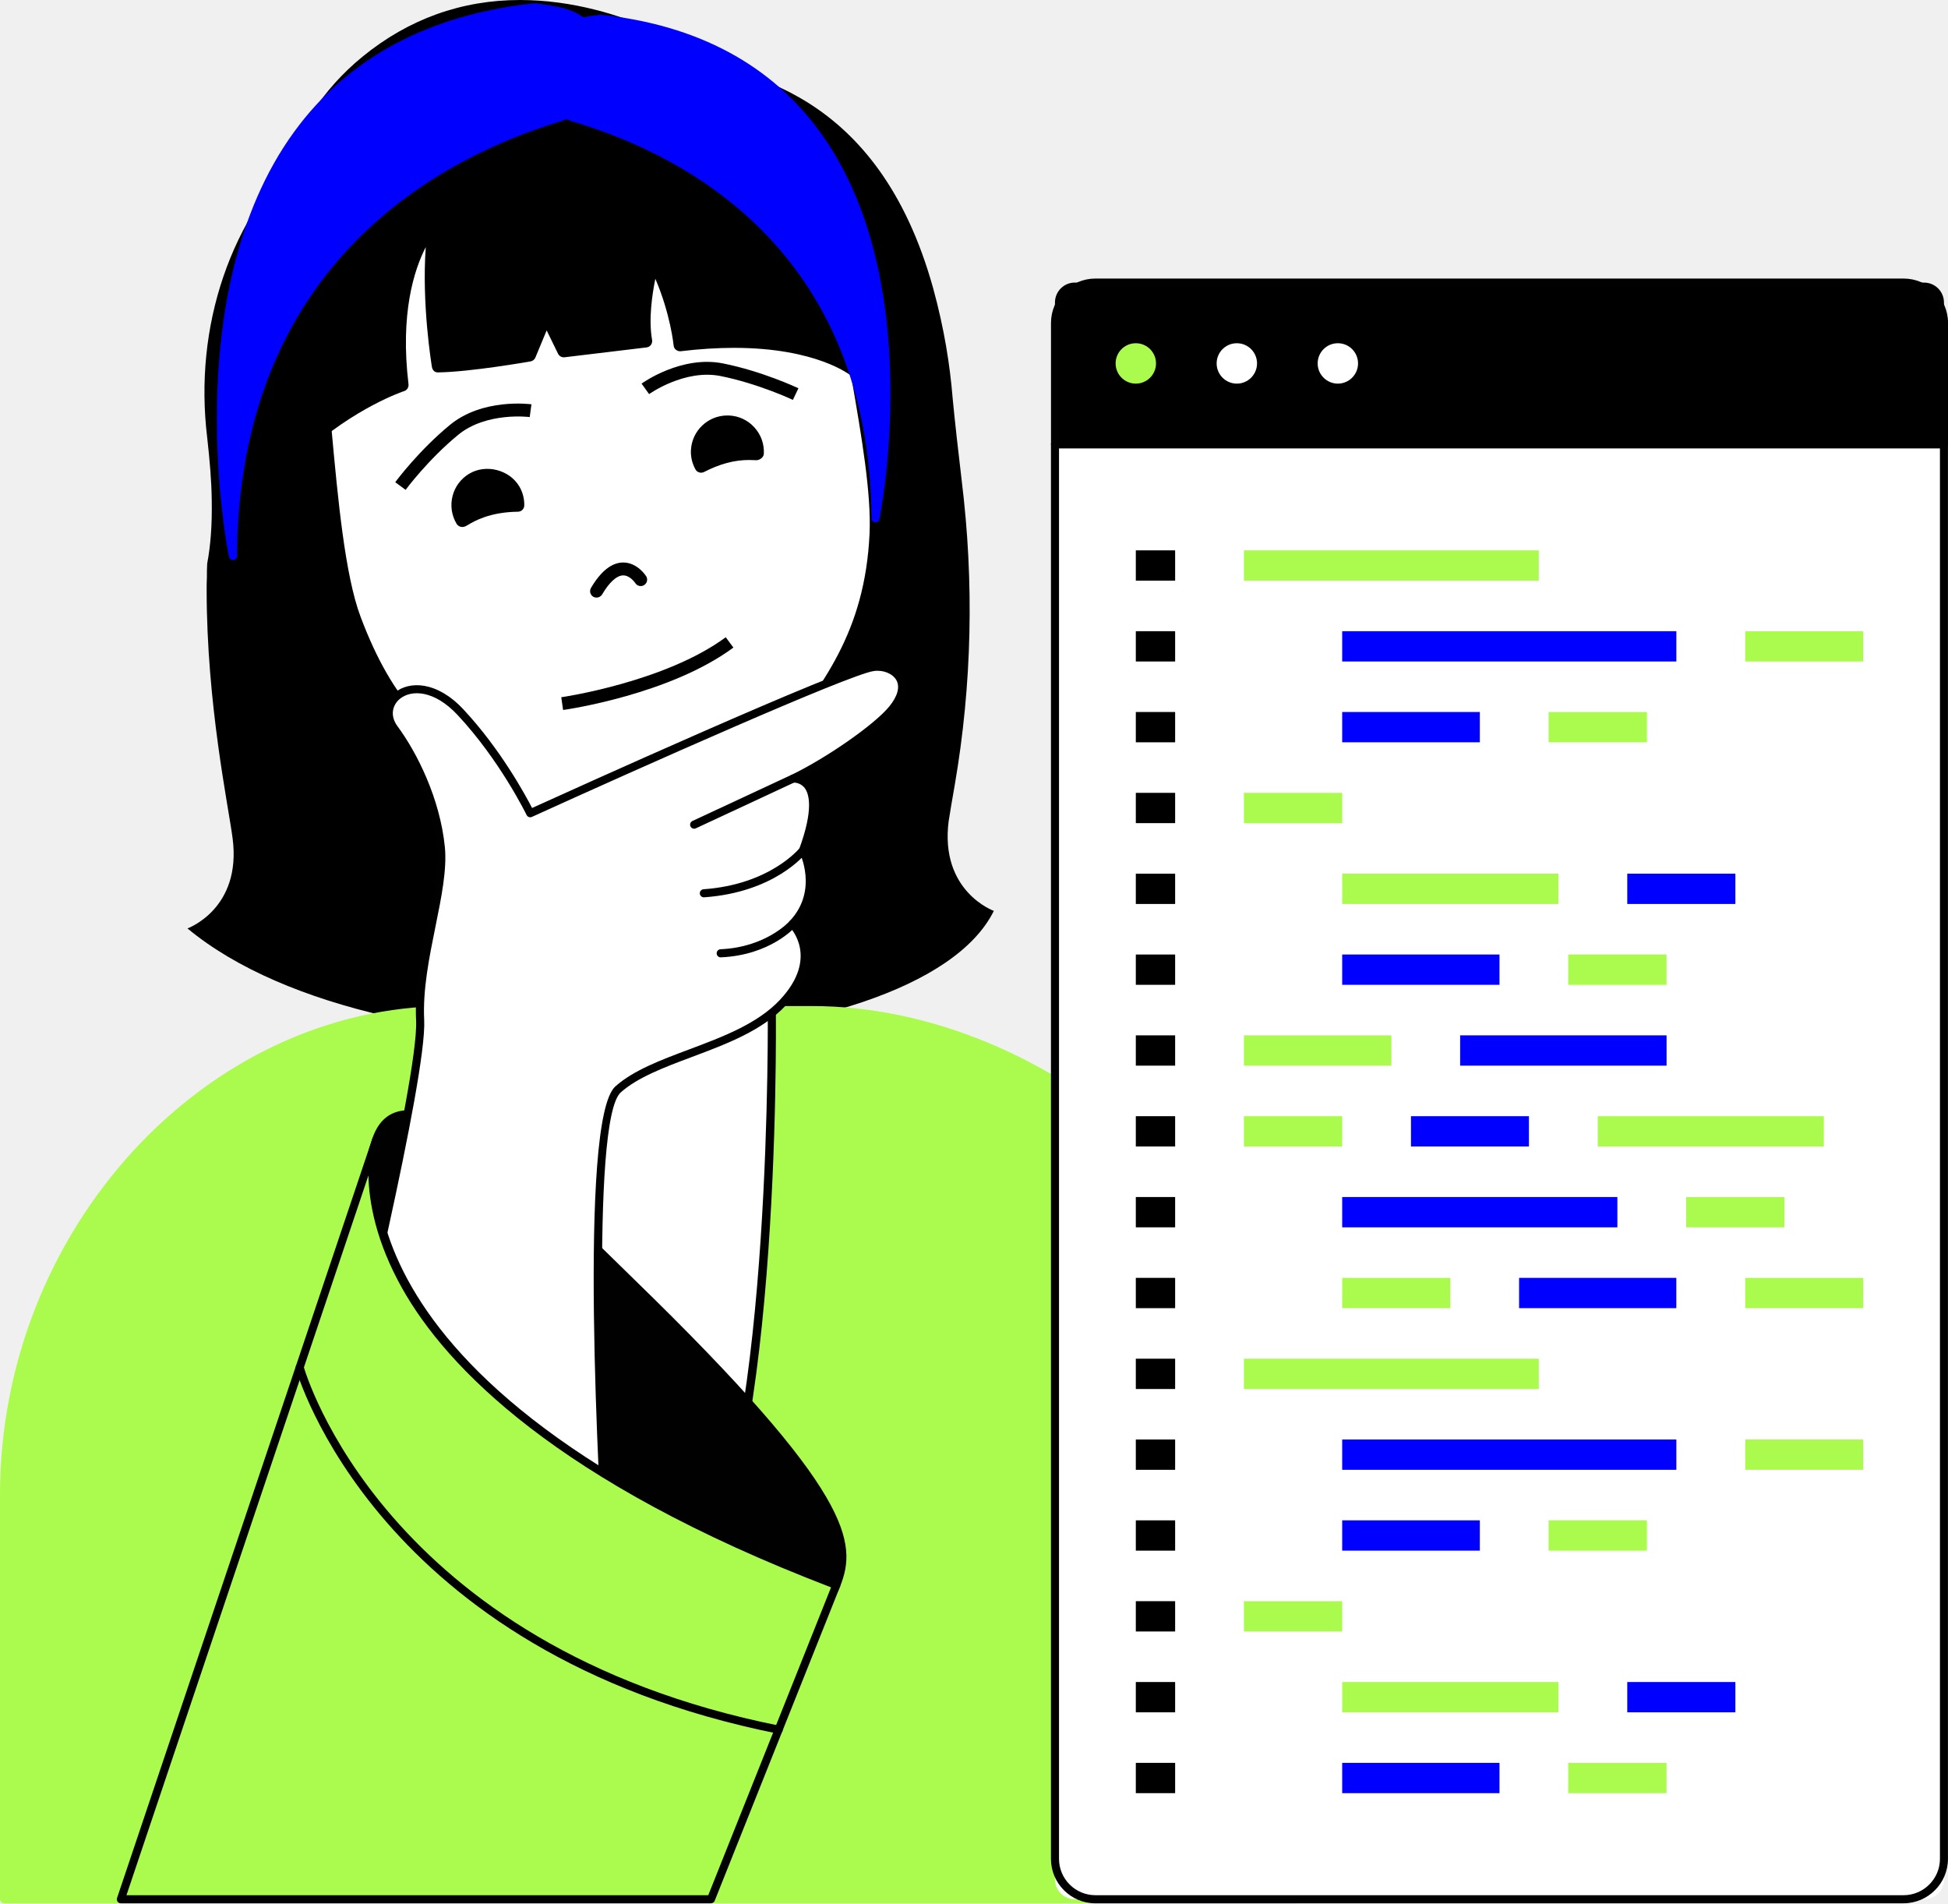
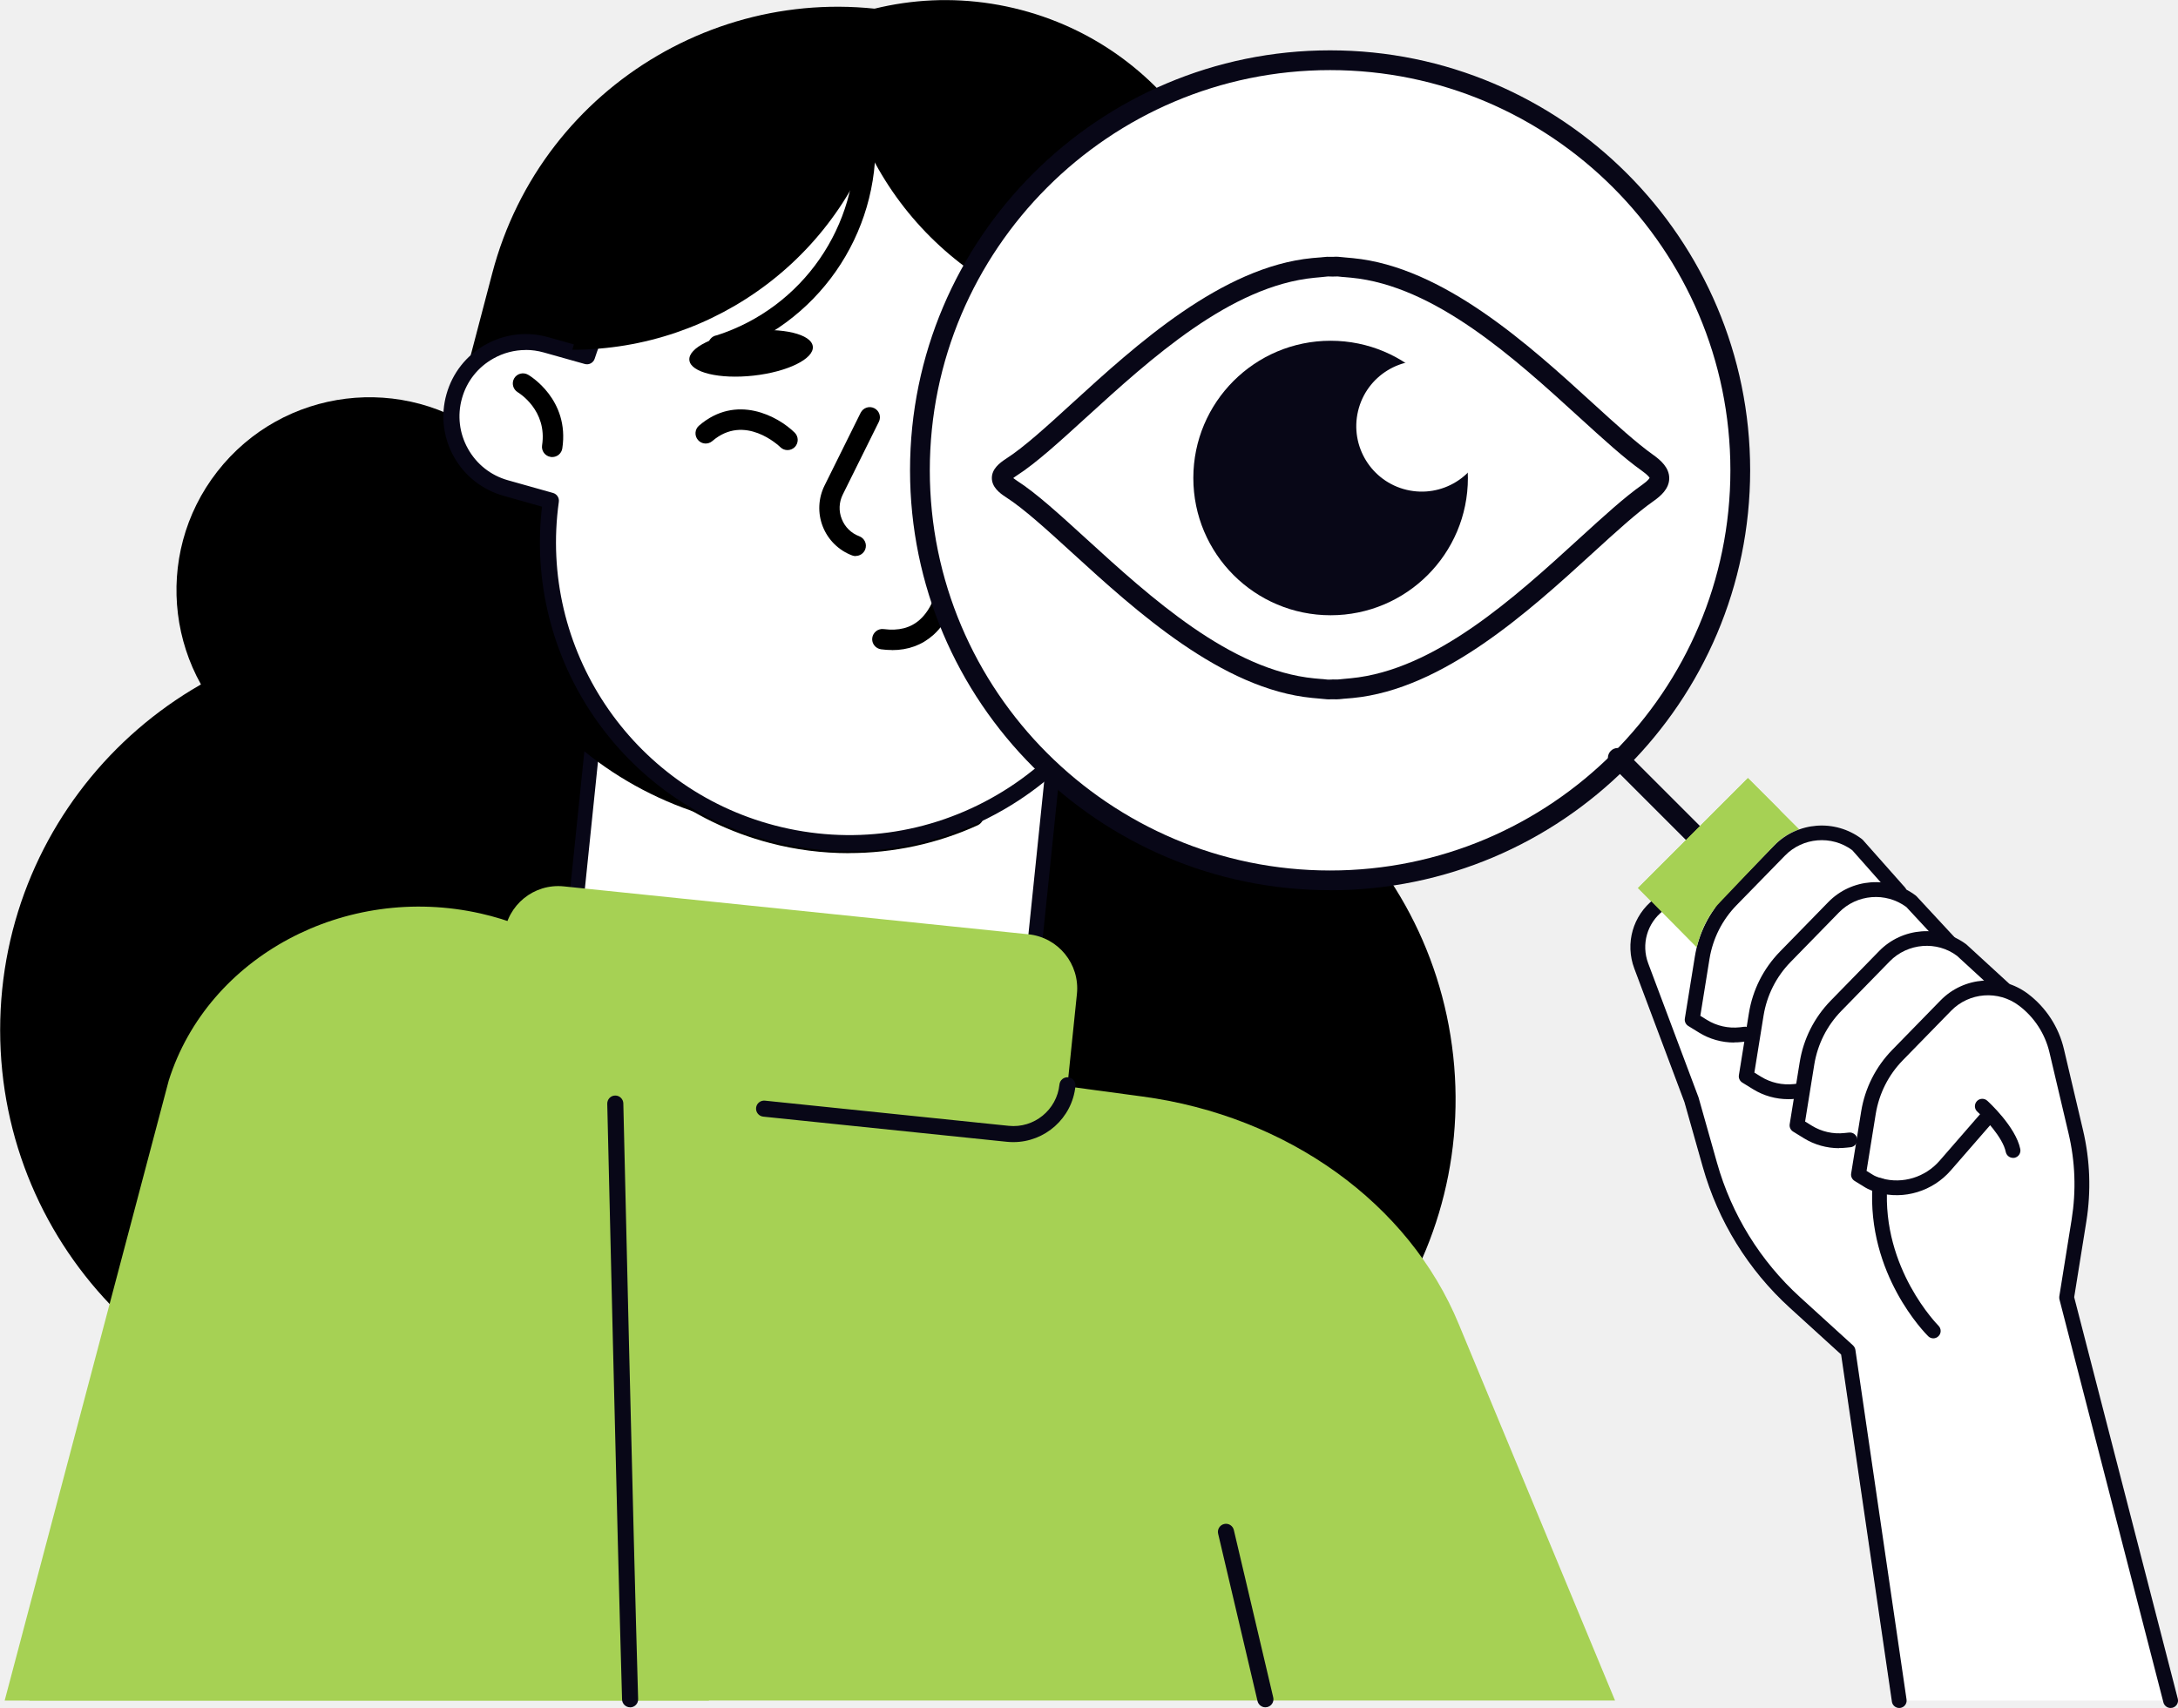
- <svg xmlns="http://www.w3.org/2000/svg" id="Capa_2" data-name="Capa 2" viewBox="0 0 544 531.41">
+ <svg xmlns="http://www.w3.org/2000/svg" id="Capa_2" data-name="Capa 2" viewBox="0 0 294.14 230.72">
  <defs>
    <style>
      .cls-1 {
        fill: #fff;
      }

      .cls-2 {
-         fill: #abfb4f;
+         fill: #a6d154;
      }

      .cls-3 {
-         fill: blue;
-       }
- 
-       .cls-4 {
-         fill: #010101;
+         fill: #080717;
      }
    </style>
  </defs>
-   <g id="Capa_1-2" data-name="Capa 1">
+   <g id="_Layer_" data-name="&amp;lt;Layer&amp;gt;">
    <g>
+       <circle cx="53.74" cy="139.14" r="53.72" />
+       <circle cx="142.86" cy="148.46" r="53.72" transform="translate(-15.25 16.35) rotate(-6.22)" />
+       <path class="cls-2" d="M3.96,229.72l16.16-66.34c4.6-18.13,24.51-30.02,45.51-27.2l88.65,11.94c19.63,2.64,36.03,14.45,42.74,30.78l21.09,50.81H3.96Z" />
      <g>
-         <path d="M264.95,229.12c.33-2.27.94-5.69,1.68-9.98,4.83-28.09,5.42-56.64,1.94-84.93-.94-7.84-1.87-16.15-2.55-23.19v-.06c-.74-8.92-2.28-19.04-5.43-30.5-15.4-55.36-52.87-60.8-72.31-64.28C97.86-.09,50.4,60.36,57.86,122.16c.74,6.56,1.2,12.27,1.27,17.36.13,7.1-.33,12.87-1.27,17.82-.08,1.27-.08,2.62-.08,3.82-.07,1.2-.07,2.35-.07,3.48v.06c0,31.77,6.04,60.12,7.24,69.3,2.62,19.79-12.6,25.21-12.6,25.21,54.61,45.37,203.74,38.43,225.19-4.89,0,0-15.21-5.44-12.6-25.21Z" />
+         <circle cx="49.9" cy="79.73" r="26.07" transform="translate(-43.65 70) rotate(-52.02)" />
+         <circle cx="69.31" cy="96.19" r="26.07" transform="translate(-39.07 48.12) rotate(-30.3)" />
        <g>
-           <path class="cls-1" d="M154.92,29.53c-66.91,8.04-70.47,42.2-67.11,63.47,3.44,21.65,4.36,61.73,11.17,79.84,13.21,35.14,29.92,37.75,51.55,57.74,5.39,4.98,19.81,8.14,30.03,7.26,13.84-1.19,21.82-7.76,26.27-14.03,17.09-24,36.12-39.48,37.79-74.66.9-19.34-7.66-52.04-9.47-73.88-1.76-21.46-13.32-53.81-80.24-45.76Z" />
-           <path d="M236.95,75.14c-3.04-36.96-31.53-53.5-82.25-47.4-29.46,3.54-49.85,12.56-60.61,26.8-7.78,10.3-10.49,23.33-8.06,38.75,1.18,7.43,2.06,17.09,3,27.31,1.75,19.14,3.75,40.81,8.29,52.88,9.68,25.79,21.46,34.58,35.08,44.74,5.38,4.01,10.92,8.17,16.93,13.7,5.55,5.12,18.39,7.9,27.66,7.9,1.29,0,2.55-.07,3.74-.16,15.04-1.29,23.31-8.74,27.58-14.77,3.54-4.98,7.18-9.6,10.71-14.09,13.4-17.03,26.06-33.12,27.41-61.53.55-11.7-2.29-28.11-5.04-43.98-1.91-10.99-3.7-21.37-4.43-30.13ZM242.83,149.08c-1.29,27.27-13.04,42.19-26.64,59.47-3.55,4.51-7.23,9.18-10.81,14.22-3.86,5.41-11.31,12.1-24.97,13.28-1.09.1-2.24.13-3.43.13-9.94,0-21.01-3.04-25.21-6.93-6.15-5.67-11.77-9.87-17.22-13.94-13.72-10.24-24.55-18.33-33.86-43.12-4.36-11.62-6.34-33.05-8.07-51.94-.94-10.29-1.83-20-3.03-27.55-2.27-14.42.21-26.54,7.38-36.03,10.14-13.42,29.71-21.95,58.17-25.38,6.88-.83,13.39-1.25,19.4-1.25,36.55,0,56.35,15.26,58.84,45.36.74,8.93,2.54,19.38,4.46,30.45,2.71,15.69,5.52,31.9,4.99,43.2Z" />
+           <rect class="cls-1" x="78.91" y="79.2" width="62.19" height="67.28" transform="translate(12.16 -10.69) rotate(5.89)" />
+           <path class="cls-3" d="M137.48,150.47s-.07,0-.1,0l-61.86-6.38c-.54-.06-.93-.54-.88-1.08l6.9-66.92c.03-.26.16-.5.36-.66.2-.16.46-.24.72-.22l61.86,6.38c.26.03.5.16.66.36.16.2.24.46.22.72l-6.9,66.92c-.05.51-.48.88-.98.88ZM76.7,142.23l59.9,6.18,6.7-64.97-59.9-6.18-6.7,64.97Z" />
        </g>
+         <rect class="cls-2" x="67.25" y="122.9" width="77.76" height="27.1" rx="7.34" ry="7.34" transform="translate(14.56 -10.17) rotate(5.89)" />
+         <path d="M97.01,110.63h0c-25.77-6.76-41.18-33.13-34.42-58.9l3.89-14.82C73.24,11.15,99.61-4.26,125.38,2.5h0c25.77,6.76,41.18,33.13,34.42,58.9l-3.89,14.82c-6.76,25.77-33.13,41.18-58.9,34.42Z" />
+         <path d="M115.38,87.17h0c-21.5-5.64-34.36-27.65-28.72-49.15l2.09-7.96c5.64-21.5,27.65-34.36,49.15-28.72h0c21.5,5.64,34.36,27.65,28.72,49.15l-2.09,7.96c-5.64,21.5-27.65,34.36-49.15,28.72Z" />
+         <path d="M114.65,115.25c-3.58,0-7.16-.45-10.66-1.37-10.86-2.85-19.96-9.76-25.63-19.45-5.67-9.7-7.22-21.02-4.37-31.88.19-.73.95-1.18,1.68-.98.74.19,1.18.95.98,1.68-2.66,10.15-1.21,20.73,4.08,29.79,5.29,9.06,13.8,15.52,23.95,18.18,8.72,2.29,18.04,1.49,26.22-2.24.69-.31,1.51,0,1.82.68.31.69,0,1.51-.68,1.82-5.48,2.5-11.43,3.76-17.41,3.76Z" />
        <g>
-           <path d="M201.68,21.07s-54.27-40.65-99.29-3.86c-45.02,36.8-18.73,108.2-18.73,108.2,14.72-13.44,28.65-17.91,28.65-17.91-3.98-33.09,9.23-45.59,9.23-45.59-2.93,17.57.86,40.28.86,40.28,8.86-.13,25.47-3.05,25.47-3.05l4.66-11.25,4.93,10.09,22.88-2.74c-1.74-9.81,2.15-22.69,2.15-22.69,6.3,11.85,7.44,23.74,7.44,23.74,35.45-4.25,48.86,7.22,48.86,7.22,10.64-78.98-37.11-82.42-37.11-82.42Z" />
-           <path d="M202.34,19.33c-3.55-2.57-27.88-19.33-57.11-19.33-16.33,0-31.14,5.32-43.98,15.81-45.49,37.18-19.55,109.49-19.29,110.22.21.57.68.99,1.27,1.12.13.03.29.05.42.05.45,0,.88-.16,1.21-.47,14.23-12.99,27.86-17.49,27.99-17.53.82-.25,1.33-1.07,1.23-1.93-2.36-19.64,1.51-31.83,4.82-38.28-1.16,15.92,1.59,32.67,1.72,33.48.15.88.81,1.6,1.81,1.5,8.89-.12,25.07-2.95,25.74-3.07.62-.11,1.11-.52,1.35-1.09l3.14-7.56,3.18,6.51c.33.68,1.05,1.08,1.83.99l22.88-2.75c.5-.06.94-.31,1.23-.71.3-.41.41-.9.32-1.39-1.01-5.67,0-12.56.91-17.06,4.21,9.75,5.1,18.51,5.11,18.61.03.47.28.93.66,1.22.39.31.87.44,1.34.39,5.17-.62,10.15-.94,14.85-.94,23.14,0,32.53,7.66,32.63,7.74.5.41,1.19.54,1.82.31.6-.25,1.04-.79,1.13-1.44,4.14-30.81.08-54.03-12.09-68.99-10.46-12.87-23.34-15.08-26.15-15.41ZM237.37,100.4c-4.36-2.53-14.49-6.87-32.38-6.87-4.3,0-8.83.25-13.51.75-.58-3.85-2.4-13.18-7.4-22.61-.33-.64-1.05-1.02-1.76-.94-.73.06-1.33.56-1.55,1.26-.14.52-3.54,11.88-2.45,21.65l-19.78,2.38-4.39-8.95c-.32-.64-1.04-1.09-1.67-1-.71.02-1.33.45-1.6,1.11l-4.29,10.33c-3.42.58-15.09,2.47-22.63,2.81-.78-5.37-3.05-23.68-.64-38.14.12-.76-.25-1.52-.94-1.88-.66-.36-1.51-.26-2.07.28-.56.52-13.44,13.15-9.95,45.69-3.72,1.42-14.33,6.01-25.85,15.97-4.05-12.93-19.78-71.94,19.02-103.66,12.18-9.96,26.22-15,41.71-15,29.73,0,55.11,18.72,55.35,18.92.29.19.62.33.95.35.14.01,13.58,1.12,24.16,14.14,11.15,13.72,15.08,35.03,11.68,63.4Z" />
+           <path class="cls-1" d="M173.26,58.08h0c-.18-5.55-4.82-9.89-10.37-9.71l-6.16.2c-4.06-12.89-14.44-23.49-28.48-27.17h0c-20.95-5.5-42.37,6.4-48.98,26.74l-5.55-1.56c-5.34-1.51-10.89,1.6-12.4,6.94-1.51,5.34,1.6,10.89,6.94,12.4l6.11,1.72c-2.82,20.13,9.81,39.63,29.95,44.92h0c21.72,5.7,43.95-7.29,49.65-29.01l3.28-12.49c.21-.8.39-1.61.55-2.41l5.73-.19c5.55-.18,9.89-4.82,9.71-10.37Z" />
+           <path class="cls-3" d="M114.73,114.99c-3.56,0-7.13-.46-10.66-1.38-20.15-5.29-33.28-24.6-30.87-45.17l-5.21-1.47c-2.86-.81-5.24-2.68-6.69-5.27-1.45-2.59-1.81-5.6-1-8.46s2.68-5.24,5.28-6.69c2.59-1.45,5.6-1.81,8.46-1l4.55,1.28c7.18-20.39,28.91-31.98,49.95-26.47,13.7,3.59,24.48,13.7,28.98,27.11l5.34-.17c2.98-.09,5.8.97,7.97,3,2.17,2.03,3.42,4.79,3.51,7.76h0c.1,2.97-.97,5.8-3,7.97-2.03,2.17-4.79,3.42-7.76,3.51l-4.87.16c-.13.58-.25,1.12-.39,1.63l-3.28,12.49c-2.83,10.79-9.69,19.83-19.32,25.45-6.48,3.79-13.69,5.72-20.99,5.72ZM70.99,47.28c-1.51,0-3.01.39-4.36,1.15-2.09,1.17-3.6,3.08-4.24,5.38-.65,2.3-.36,4.72.81,6.81,1.17,2.09,3.08,3.6,5.38,4.25l6.11,1.72c.52.15.86.66.78,1.2-2.77,19.83,9.76,38.63,29.15,43.71,10.23,2.68,20.88,1.22,30.01-4.11,9.13-5.33,15.63-13.9,18.31-24.13l3.28-12.49c.19-.7.36-1.47.53-2.35.1-.5.53-.86,1.03-.88l5.73-.19c2.39-.08,4.61-1.08,6.25-2.83,1.64-1.75,2.49-4.02,2.42-6.42h0c-.08-2.39-1.08-4.61-2.83-6.25-1.75-1.64-4.02-2.5-6.42-2.42l-6.16.2c-.47.01-.93-.29-1.07-.76-4.12-13.09-14.48-22.97-27.72-26.44-20.26-5.32-41.2,6.12-47.67,26.03-.18.55-.77.87-1.33.71l-5.55-1.56c-.81-.23-1.63-.34-2.45-.34Z" />
        </g>
-         <path d="M156.74,194.67l.51,3.56c1.22-.17,29.89-4.36,47.56-17.43l-2.14-2.88c-16.94,12.51-45.64,16.72-45.93,16.75Z" />
-         <g>
-           <path d="M203.55,117.82c-4.63-.23-8.56,3.33-8.81,7.96-.08,1.6.32,3.11,1.04,4.41,9.6-4.99,15.73-3.13,15.74-3.57.23-4.63-3.34-8.57-7.97-8.81Z" />
-           <path d="M203.65,116.02l-.53-.02c-5.42,0-9.9,4.25-10.17,9.69-.09,1.85.34,3.69,1.26,5.35.32.6.94.94,1.57.94.28,0,.56-.06.82-.19,4.3-2.24,8.5-3.36,12.49-3.36.6,0,1.09.02,1.48.04l.65.02c.96,0,2.05-.82,2.09-1.79.14-2.71-.78-5.33-2.62-7.35-1.81-2.01-4.32-3.21-7.03-3.34ZM209.08,124.83c-4.01,0-8.15.98-12.35,2.9-.15-.61-.21-1.22-.18-1.85.16-3.52,3.04-6.25,6.9-6.25h0c1.76.07,3.37.84,4.56,2.15.79.88,1.32,1.93,1.57,3.07-.16,0-.33-.02-.51-.02Z" />
-         </g>
-         <path d="M174.04,157.05h-.1c-3.16.06-6.15,2.44-8.9,7.09-.5.85-.22,1.97.64,2.47.29.17.6.24.91.24.61,0,1.21-.31,1.56-.88,1.98-3.38,4.07-5.28,5.84-5.32h.06c1.92,0,3.33,2.09,3.36,2.15.54.84,1.65,1.08,2.48.55.84-.54,1.08-1.65.55-2.49-.1-.15-2.47-3.81-6.39-3.81Z" />
-         <path d="M179.17,107.11l2.1,2.92c.1-.07,9.92-7.04,19.95-5.04,10.56,2.12,20.11,6.61,20.2,6.66l1.55-3.25c-.41-.18-10.03-4.72-21.05-6.93-11.53-2.31-22.32,5.31-22.76,5.64Z" />
-         <g>
-           <path d="M131.94,133.8c-3.99,2.39-5.28,7.54-2.89,11.52.22.38,4.75-4.13,15.57-4.25.01-1.49-.34-3-1.17-4.39-2.38-3.97-7.55-5.26-11.51-2.88Z" />
-           <path d="M131.03,132.26c-2.35,1.41-4,3.63-4.66,6.27-.66,2.64-.25,5.39,1.14,7.72.32.54.95.89,1.59.89.6,0,1-.24,1.68-.64,1.62-.96,5.92-3.53,13.87-3.63.97-.01,1.76-.8,1.76-1.78.03-1.9-.46-3.74-1.41-5.32-2.78-4.64-9.33-6.29-13.97-3.5ZM129.92,142.84c-.32-1.11-.35-2.29-.07-3.43.44-1.72,1.5-3.15,3.01-4.07,1.03-.61,2.19-.93,3.38-.93,2.35,0,4.48,1.2,5.68,3.2.32.53.56,1.12.72,1.72-6.48.4-10.57,2.31-12.72,3.5Z" />
-         </g>
-         <path d="M125.68,118.61c-8.68,7.12-15.04,15.66-15.31,16.02l2.9,2.14c.05-.09,6.36-8.55,14.69-15.37,7.87-6.47,19.85-4.98,19.97-4.95l.48-3.57c-.56-.06-13.62-1.74-22.73,5.73Z" />
-         <g>
-           <path class="cls-3" d="M167.83,5.24s-2.74.23-6.7,1.1c-13.82,3.09-14.18,22.54-.62,26.58,32.82,9.76,83.43,36.94,83.97,111.79,0,0,26.86-128.28-76.66-139.48Z" />
-           <path class="cls-3" d="M244.49,145.85s-.08,0-.11,0c-.57-.06-1.01-.54-1.01-1.12-.54-74.96-52.34-101.54-83.17-110.72-7.71-2.3-10.97-9.17-10.77-14.97.24-6.88,4.74-12.3,11.46-13.8,3.99-.88,6.73-1.11,6.86-1.12.07-.02.12,0,.21,0,26.85,2.9,47.39,13.92,61.07,32.76,30.07,41.39,16.71,107.41,16.56,108.07-.11.53-.57.9-1.1.9ZM167.82,6.38c-.53.05-3.04.31-6.45,1.06-6.9,1.54-9.53,7.26-9.69,11.68-.15,4.57,2.14,10.64,9.15,12.73,29.77,8.85,78.7,33.62,84.26,101.12,2.36-20.63,4.1-64.51-17.9-94.77-13.28-18.27-33.25-28.97-59.37-31.81Z" />
-         </g>
-         <g>
-           <path class="cls-3" d="M149.24,2.04s3.01.25,7.36,1.21c15.16,3.39,15.58,24.77.67,29.2-36.05,10.72-91.65,40.58-92.24,122.8,0,0-29.5-140.91,84.2-153.2Z" />
-           <path class="cls-3" d="M65.04,156.37c-.53,0-.99-.37-1.1-.9-.15-.73-14.83-73.2,18.17-118.62C97.12,16.19,119.67,4.1,149.12.92c.08,0,.16,0,.21,0,.13.01,3.14.26,7.52,1.23,7.34,1.64,12.23,7.56,12.5,15.08.27,7.71-4.35,14.11-11.75,16.3-33.9,10.08-90.84,39.29-91.43,121.72,0,.58-.44,1.06-1.01,1.12-.03,0-.08,0-.11,0ZM149.26,3.17c-28.74,3.13-50.71,14.9-65.32,35.01-24.6,33.84-22.21,83.13-19.55,105.3,5.65-74.95,59.74-102.35,92.57-112.11,7.75-2.3,10.3-9.02,10.13-14.07-.16-4.9-3.07-11.24-10.72-12.95-3.78-.84-6.55-1.13-7.11-1.18Z" />
-         </g>
-         <g>
-           <path class="cls-2" d="M226.81,282.02h-101.56c-63.65,0-124.13,58.83-124.13,135.26v113h361.1v-113c0-76.43-68.55-135.26-135.41-135.26Z" />
-           <path class="cls-2" d="M362.23,531.41H1.12c-.63,0-1.12-.51-1.12-1.13v-113c0-73.93,57.36-136.39,125.25-136.39h101.56c64.58,0,136.54,56.01,136.54,136.39v113c0,.62-.5,1.13-1.12,1.13ZM2.25,529.15h358.86v-111.87c0-79.05-70.77-134.13-134.29-134.13h-101.56c-66.67,0-123.01,61.43-123.01,134.13v111.87Z" />
-         </g>
-         <g>
-           <path class="cls-1" d="M136.54,282.02s9.37,166.95,45.14,166.95,33.85-166.95,33.85-166.95h-78.99Z" />
-           <path class="cls-4" d="M181.68,450.1c-36.42,0-45.88-161.16-46.26-168.02-.02-.31.09-.61.31-.84.21-.23.51-.35.82-.35h78.99c.62,0,1.12.5,1.12,1.12.07,5.58,1.28,136.98-24.82,163.37-3.1,3.13-6.51,4.72-10.16,4.72ZM137.74,283.15c.94,14.99,11.19,164.69,43.94,164.69,3.02,0,5.9-1.36,8.56-4.05,24.19-24.47,24.23-147.56,24.17-160.64h-76.67Z" />
-         </g>
+         <path d="M74.57,61.74c-.07,0-.14,0-.21-.02-.75-.11-1.27-.82-1.15-1.57.72-4.72-3.12-7.06-3.28-7.16-.65-.39-.87-1.23-.49-1.88.38-.65,1.22-.87,1.88-.49.23.13,5.62,3.35,4.62,9.95-.1.68-.69,1.17-1.36,1.17Z" />
+         <path d="M109.77,46.8c.19,1.66-3.4,3.43-8,3.94-4.6.51-8.49-.42-8.67-2.08-.19-1.66,3.4-3.43,8-3.94,4.6-.51,8.49.42,8.67,2.08Z" />
+         <path d="M145.1,53.34c-.53,1.59-4.53,1.67-8.92.19-4.39-1.48-7.52-3.97-6.98-5.55.53-1.59,4.53-1.67,8.92-.19,4.39,1.48,7.52,3.97,6.98,5.55Z" />
+         <path d="M106.35,60.8c-.35,0-.69-.13-.96-.39-.2-.2-4.83-4.58-9.19-.83-.58.5-1.45.43-1.94-.15-.5-.58-.43-1.45.15-1.94,5.03-4.33,10.65-1.27,12.91.95.54.53.55,1.4.02,1.95-.27.27-.63.41-.98.41Z" />
+         <path d="M132.18,61.06c-.09,2.28,1,4.17,2.45,4.23,1.45.06,2.7-1.74,2.79-4.01.09-2.28-1-4.17-2.45-4.23-1.45-.06-2.7,1.74-2.79,4.01Z" />
+         <path d="M115.56,75.12c-.16,0-.32-.03-.48-.09-1.81-.68-3.25-2.1-3.96-3.9-.71-1.8-.62-3.82.24-5.55l4.87-9.82c.34-.68,1.16-.96,1.84-.62.68.34.96,1.16.62,1.84l-4.87,9.82c-.52,1.05-.57,2.23-.14,3.31.43,1.09,1.27,1.92,2.37,2.33.71.27,1.07,1.06.8,1.77-.21.55-.73.89-1.29.89Z" />
+         <path d="M120.47,87.81c-.48,0-.97-.03-1.48-.1-.75-.1-1.29-.79-1.19-1.54.1-.75.79-1.29,1.54-1.19,2.03.26,3.62-.15,4.87-1.26,3.04-2.71,2.98-8.63,2.98-8.69-.01-.76.59-1.39,1.35-1.4.76.02,1.39.59,1.4,1.35,0,.29.09,7.23-3.89,10.79-1.52,1.36-3.39,2.05-5.58,2.05Z" />
+         <path d="M77.32,47.17l-.02.07c19.28.03,36.91-12.89,42.03-32.41l.02-.07c-19.28-.03-36.91,12.89-42.03,32.41Z" />
+         <path d="M96.99,48.06c-.28,0-.56-.09-.79-.25-.35-.25-.57-.64-.58-1.07-.03-.72.49-1.35,1.2-1.45,11.57-3.73,19.22-14.78,18.64-26.96l1.37-.11,1.38-.06c.65,13.55-7.9,25.79-20.8,29.83-.13.04-.27.06-.41.06Z" />
+         <path d="M157.55,44.61l.02.07c-19.27.56-37.25-11.85-42.91-31.22l-.02-.07c19.27-.56,37.25,11.85,42.91,31.22Z" />
+         <path d="M158.77,62.92s-.08,0-.13,0c-.76-.07-1.31-.74-1.25-1.5.61-6.65,6.62-8.48,6.87-8.55.73-.22,1.49.21,1.71.94s-.2,1.49-.93,1.71c-.2.06-4.47,1.42-4.91,6.17-.07.71-.67,1.25-1.37,1.25Z" />
+       </g>
+       <g>
+         <circle class="cls-1" cx="179.63" cy="63.53" r="55.39" />
+         <path class="cls-3" d="M179.63,120.25c-31.28,0-56.73-25.45-56.73-56.73S148.35,6.8,179.63,6.8s56.73,25.45,56.73,56.73-25.45,56.73-56.73,56.73ZM179.63,9.47c-29.81,0-54.06,24.25-54.06,54.06s24.25,54.06,54.06,54.06,54.06-24.25,54.06-54.06-24.25-54.06-54.06-54.06Z" />
+       </g>
+       <g>
+         <path class="cls-3" d="M230.74,115.97c-.34,0-.68-.13-.94-.39l-12.26-12.26c-.52-.52-.52-1.37,0-1.89.52-.52,1.37-.52,1.89,0l12.26,12.26c.52.52.52,1.37,0,1.89-.26.26-.6.39-.94.39Z" />
+         <path class="cls-2" d="M237.78,104.4h21v51.13c0,2.45-1.99,4.44-4.44,4.44h-12.13c-2.45,0-4.44-1.99-4.44-4.44v-51.13h0Z" transform="translate(-20.75 214.27) rotate(-45)" />
      </g>
      <g>
        <g>
-           <path class="cls-4" d="M233.56,442.54c-16.11,40.38-155.49-44.03-128.51-124.27,8.22-24.45,50.94,20,71.33,39.8,59.89,58.18,61.93,72.55,57.18,84.46Z" />
-           <path class="cls-4" d="M214.91,454.15c-6.34,0-13.93-1.56-22.53-4.72-42.37-15.56-108.15-72.82-88.41-131.52,1.42-4.23,3.91-6.79,7.4-7.63,14.35-3.47,42.47,24.12,61.06,42.36,1.68,1.65,3.25,3.2,4.72,4.62,61.17,59.42,62.32,73.48,57.45,85.69h0c-2.95,7.42-9.82,11.19-19.69,11.19ZM114.09,312.24c-.76,0-1.5.08-2.18.24-2.73.66-4.63,2.67-5.8,6.15-19.27,57.31,45.42,113.4,87.05,128.69,20.38,7.48,35.07,5.53,39.35-5.2h0c4.4-11.02,3.14-24.89-56.92-83.23-1.48-1.43-3.05-2.98-4.74-4.63-16.23-15.92-42.82-42.02-56.76-42.02ZM233.56,442.54h.03-.03Z" />
+           <path class="cls-1" d="M222.49,62.52c-8.77-6.23-23.81-24.78-39.92-26.32-.31-.03-.62-.06-.94-.08-.39-.02-.77-.1-1.16-.1-.17,0-.33.02-.5.02-.17,0-.33-.02-.5-.02-.39,0-.78.08-1.16.1-.31.02-.63.05-.94.08-16.65,1.59-32.16,21.37-40.78,26.91-1.72,1.11-1.72,1.83,0,2.94,8.62,5.54,24.13,25.32,40.78,26.91.31.03.62.06.94.08.39.02.77.1,1.16.1.17,0,.33-.02.5-.02.17,0,.33.02.5.02.39,0,.78-.08,1.16-.1.31-.02.63-.05.94-.08,16.17-1.55,31.27-20.24,40.02-26.4,2.06-1.45,2-2.55-.1-4.04Z" />
+           <path class="cls-3" d="M180.47,94.47c-.12,0-.24,0-.36-.01h-.17s-.12,0-.12,0c-.39.03-.79,0-1.19-.05-.14-.02-.27-.03-.41-.04-.36-.03-.68-.05-1-.09-12.21-1.17-23.86-11.79-32.36-19.55-3.53-3.22-6.58-6.01-9.01-7.57-.89-.57-1.9-1.38-1.9-2.59s1.02-2.02,1.9-2.59c2.43-1.56,5.48-4.34,9.01-7.57,8.5-7.76,20.14-18.38,32.37-19.55.31-.03.64-.06.96-.08.17,0,.31-.03.44-.04.39-.05.79-.07,1.19-.05h.17s.12,0,.12,0c.39-.03.79,0,1.18.05.14.02.27.03.41.04.36.03.68.05,1,.09,12.21,1.17,23.86,11.79,32.36,19.55,3.17,2.89,5.91,5.39,8.2,7.02h0c1.01.72,2.18,1.73,2.17,3.17,0,1.43-1.19,2.42-2.08,3.05-2.31,1.62-5.08,4.15-8.29,7.08-8.5,7.76-20.14,18.38-32.37,19.55-.31.03-.64.06-.96.08-.17,0-.31.03-.44.04-.27.03-.55.06-.83.06ZM179.95,91.78c.15,0,.24,0,.34.01.23.01.46,0,.69-.03.19-.02.39-.05.59-.06.27-.02.57-.05.87-.08,11.35-1.09,22.15-10.94,30.83-18.87,3.28-2.99,6.11-5.58,8.56-7.3.81-.57.93-.87.95-.9h0s-.14-.32-1.05-.96h0c-2.42-1.72-5.21-4.27-8.45-7.22-8.68-7.92-19.48-17.78-30.82-18.86-.31-.03-.61-.06-.91-.08-.16,0-.36-.03-.55-.05-.23-.03-.46-.05-.69-.03-.24.02-.47.01-.64,0-.23-.02-.46,0-.69.03-.19.02-.39.05-.58.06-.27.02-.57.05-.87.08-11.35,1.09-22.15,10.95-30.84,18.87-3.62,3.3-6.75,6.16-9.36,7.84-.22.14-.38.26-.49.35.11.09.27.2.49.35,2.62,1.68,5.74,4.54,9.36,7.84,8.68,7.92,19.49,17.78,30.82,18.87.31.03.61.06.91.08.16,0,.36.03.55.05.23.03.46.05.69.03.1,0,.2-.01.3-.01Z" />
        </g>
-         <g>
-           <path class="cls-1" d="M243.82,186.24c-8.82,1.26-95.74,40.82-95.74,40.82,0,0-7.34-15.26-19.5-28.25-12.18-13.02-24.34-3.36-18.48,4.6,5.89,7.98,11.76,20.58,13.03,33.16,1.26,12.58-6.61,31.47-5.77,48.26.84,16.79-22.44,111.49-22.44,111.49l75.08,44.94s-8.27-127.47,2.64-137.12c10.92-9.65,34.32-11.68,46.06-24.26,11.76-12.6,2.62-21.9,2.62-21.9,8.81-9.24,2.94-20.56,2.94-20.56,7.7-21.02-2.76-20.04-2.76-20.04,10.16-4.91,23.49-14.26,27.68-19.37,6.57-7.99,0-12.52-5.37-11.76Z" />
-           <path class="cls-4" d="M169.98,442.39c-.2,0-.4-.06-.59-.16l-75.08-44.94c-.42-.25-.63-.76-.51-1.24.23-.94,23.22-94.73,22.4-111.16-.44-8.77,1.41-17.87,3.2-26.68,1.63-8.01,3.17-15.57,2.58-21.52-1.31-13.01-7.47-25.37-12.8-32.6-2.65-3.59-2.23-7.98,1.01-10.67,4.01-3.34,11.75-3.35,19.2,4.62,10.37,11.08,17.33,23.94,19.2,27.55,10.13-4.6,86.6-39.25,95.06-40.46h.01c3.56-.49,7.12.99,8.63,3.66.89,1.6,1.8,5.01-2.24,9.93-3.97,4.84-15.5,13.11-25.37,18.31.63.35,1.26.85,1.82,1.58,2.59,3.36,2.24,9.67-1.03,18.76.98,2.25,4.65,12.18-2.68,20.65,2,2.68,7.04,11.58-3.28,22.63-6.62,7.09-16.61,10.83-26.27,14.45-7.76,2.91-15.1,5.66-19.87,9.88-8.61,7.62-4.56,100.9-2.27,136.21.03.42-.18.82-.54,1.04-.18.11-.38.17-.58.17ZM96.19,395.78l72.52,43.41c-1.27-20.34-7.39-126.56,3.16-135.89,5.09-4.5,12.62-7.32,20.57-10.3,9.42-3.53,19.15-7.18,25.41-13.89,10.9-11.67,2.99-19.99,2.65-20.34-.43-.43-.43-1.12-.01-1.57,8.15-8.56,2.81-19.16,2.76-19.26-.14-.28-.16-.61-.06-.9,4.09-11.16,2.72-15.45,1.54-17.01-1.23-1.62-3.08-1.53-3.14-1.52-.03,0-.07,0-.09,0-.51,0-.96-.34-1.09-.84-.14-.52.1-1.07.59-1.31,9.94-4.81,23.21-14.07,27.31-19.08,2.36-2.87,3.07-5.49,2.01-7.39-1.05-1.85-3.74-2.93-6.34-2.53h0c-6.85.98-65.42,27.07-95.44,40.72-.54.26-1.22.02-1.48-.53-.08-.15-7.42-15.26-19.32-27.97-6.46-6.9-12.86-7.12-16.11-4.43-1.92,1.6-2.87,4.56-.64,7.59,5.52,7.47,11.89,20.25,13.24,33.72.62,6.29-.95,14.02-2.61,22.19-1.76,8.67-3.58,17.64-3.16,26.12.81,16.12-19.85,101.12-22.27,111Z" />
-         </g>
-         <g>
-           <path class="cls-2" d="M105.04,318.27l-71.29,212h164.79l35.01-87.74c-149.41-56.83-128.51-124.27-128.51-124.27Z" />
-           <path class="cls-4" d="M198.55,531.41H33.75c-.37,0-.71-.18-.91-.47-.21-.3-.28-.68-.15-1.02l71.29-212c.19-.59.83-.91,1.41-.72.6.19.91.82.74,1.4-.21.67-18.67,67.16,127.83,122.88.29.11.52.32.64.6.12.28.12.59,0,.87l-35.01,87.74c-.16.43-.58.71-1.05.71ZM35.32,529.15h162.47l34.29-85.96c-76.7-29.36-107.49-61.61-119.8-83.54-7.34-13.09-9.24-24.06-9.39-31.46l-67.57,200.95Z" />
-         </g>
-         <path class="cls-4" d="M217.45,484.05c-.08,0-.14,0-.22-.02-112.24-22.44-134.42-101.15-134.63-101.95-.15-.61.2-1.22.81-1.38.55-.14,1.22.2,1.38.8.21.78,22.1,78.17,132.89,100.32.62.12,1,.72.88,1.33-.1.54-.57.91-1.1.91Z" />
-         <path class="cls-4" d="M193.85,231.38c-.43,0-.83-.24-1.03-.66-.26-.56,0-1.23.55-1.5l27.65-12.88c.57-.24,1.22-.02,1.5.55.27.56.01,1.23-.55,1.5l-27.65,12.88c-.15.07-.31.11-.47.11Z" />
-         <path class="cls-4" d="M196.55,250.53c-.58,0-1.08-.46-1.12-1.05-.04-.62.42-1.16,1.05-1.2,18.64-1.32,26.81-11.46,26.89-11.56.41-.49,1.09-.57,1.59-.19.5.39.57,1.09.2,1.58-.35.45-8.82,11.03-28.52,12.42-.02,0-.06,0-.08,0Z" />
-         <path class="cls-4" d="M201.26,267.29c-.61,0-1.1-.47-1.12-1.08-.03-.62.45-1.15,1.07-1.18,12.75-.56,19.2-7.74,19.26-7.81.41-.47,1.12-.52,1.59-.1.47.41.52,1.12.11,1.59-.29.33-7.1,7.97-20.85,8.58h-.06Z" />
+         <circle class="cls-3" cx="179.7" cy="64.57" r="18.54" />
+         <circle class="cls-1" cx="192.01" cy="57.57" r="8.84" transform="translate(91.87 231.22) rotate(-76.72)" />
      </g>
-       <g>
-         <g>
-           <g>
-             <path class="cls-1" d="M294.62,124.04h248.26v400.68c0,3.07-2.49,5.56-5.56,5.56h-237.14c-3.07,0-5.56-2.49-5.56-5.56V124.04h0Z" />
-             <path class="cls-4" d="M531.59,531.41h-225.69c-6.84,0-12.41-5.57-12.41-12.41V124.04c0-.62.49-1.13,1.12-1.13h248.26c.63,0,1.12.51,1.12,1.13v394.95c0,6.84-5.58,12.41-12.41,12.41ZM295.74,125.16v393.83c0,5.6,4.56,10.15,10.16,10.15h225.69c5.6,0,10.16-4.56,10.16-10.15V125.16h-246.01Z" />
-           </g>
-           <g>
-             <path d="M300.17,78.9h237.15c3.07,0,5.55,2.49,5.55,5.55v39.58h-248.26v-39.58c0-3.07,2.49-5.56,5.56-5.56Z" />
-             <path class="cls-4" d="M542.88,125.16h-248.26c-.64,0-1.12-.51-1.12-1.13v-33.85c0-6.84,5.57-12.41,12.41-12.41h225.69c6.83,0,12.41,5.57,12.41,12.41v33.85c0,.62-.5,1.13-1.12,1.13ZM295.74,122.91h246.01v-32.72c0-5.6-4.56-10.15-10.16-10.15h-225.69c-5.6,0-10.16,4.56-10.16,10.15v32.72Z" />
-           </g>
-           <path class="cls-2" d="M322.83,101.47c0,3.11-2.53,5.64-5.64,5.64s-5.64-2.53-5.64-5.64,2.51-5.64,5.64-5.64,5.64,2.53,5.64,5.64Z" />
-           <path class="cls-1" d="M351.04,101.47c0,3.11-2.53,5.64-5.64,5.64s-5.64-2.53-5.64-5.64,2.51-5.64,5.64-5.64,5.64,2.53,5.64,5.64Z" />
-           <path class="cls-1" d="M379.25,101.47c0,3.11-2.54,5.64-5.64,5.64s-5.64-2.53-5.64-5.64,2.51-5.64,5.64-5.64,5.64,2.53,5.64,5.64Z" />
-         </g>
-         <g>
-           <rect class="cls-2" x="347.38" y="153.66" width="82.34" height="8.46" />
-           <rect class="cls-2" x="374.82" y="243.93" width="60.39" height="8.46" />
-           <rect class="cls-2" x="347.38" y="221.36" width="27.44" height="8.46" />
-           <rect class="cls-2" x="347.38" y="289.07" width="41.17" height="8.46" />
-           <rect class="cls-2" x="347.38" y="311.64" width="27.44" height="8.46" />
-           <rect class="cls-3" x="374.82" y="176.23" width="93.32" height="8.46" />
-           <rect class="cls-3" x="374.82" y="266.5" width="43.93" height="8.46" />
-           <rect class="cls-3" x="374.82" y="334.21" width="76.85" height="8.46" />
-           <rect class="cls-2" x="374.82" y="356.78" width="30.19" height="8.46" />
-           <rect class="cls-3" x="407.76" y="289.07" width="57.65" height="8.46" />
-           <rect class="cls-3" x="394.03" y="311.64" width="32.94" height="8.46" />
-           <rect class="cls-3" x="424.22" y="356.78" width="43.91" height="8.46" />
-           <rect class="cls-3" x="374.82" y="198.79" width="38.44" height="8.46" />
-           <rect class="cls-3" x="454.43" y="243.93" width="30.19" height="8.46" />
-           <rect class="cls-2" x="487.37" y="176.23" width="32.94" height="8.46" />
-           <rect class="cls-2" x="432.46" y="198.79" width="27.45" height="8.46" />
-           <rect class="cls-2" x="437.95" y="266.5" width="27.45" height="8.46" />
-           <rect class="cls-2" x="470.89" y="334.21" width="27.44" height="8.46" />
-           <rect class="cls-2" x="487.37" y="356.78" width="32.94" height="8.46" />
-           <rect class="cls-2" x="446.19" y="311.64" width="63.13" height="8.46" />
-           <rect x="317.19" y="153.66" width="10.98" height="8.46" />
-           <rect x="317.19" y="176.23" width="10.98" height="8.46" />
-           <rect x="317.19" y="198.79" width="10.98" height="8.46" />
-           <rect x="317.19" y="221.36" width="10.98" height="8.46" />
-           <rect x="317.19" y="243.93" width="10.98" height="8.46" />
-           <rect x="317.19" y="266.5" width="10.98" height="8.46" />
-           <rect x="317.19" y="289.07" width="10.98" height="8.46" />
-           <rect x="317.19" y="311.64" width="10.98" height="8.46" />
-           <rect x="317.19" y="334.21" width="10.98" height="8.46" />
-           <rect x="317.19" y="356.78" width="10.98" height="8.46" />
-           <rect class="cls-2" x="347.38" y="379.35" width="82.34" height="8.46" />
-           <rect class="cls-2" x="374.82" y="469.62" width="60.39" height="8.46" />
-           <rect class="cls-2" x="347.38" y="447.05" width="27.44" height="8.46" />
-           <rect class="cls-3" x="374.82" y="401.91" width="93.32" height="8.46" />
-           <rect class="cls-3" x="374.82" y="492.19" width="43.93" height="8.46" />
-           <rect class="cls-3" x="374.82" y="424.48" width="38.44" height="8.46" />
-           <rect class="cls-3" x="454.43" y="469.62" width="30.19" height="8.46" />
-           <rect class="cls-2" x="487.37" y="401.91" width="32.94" height="8.46" />
-           <rect class="cls-2" x="432.46" y="424.48" width="27.45" height="8.46" />
-           <rect class="cls-2" x="437.95" y="492.19" width="27.45" height="8.46" />
-           <rect x="317.19" y="379.35" width="10.98" height="8.46" />
-           <rect x="317.19" y="401.91" width="10.98" height="8.46" />
-           <rect x="317.19" y="424.48" width="10.98" height="8.46" />
-           <rect x="317.19" y="447.05" width="10.98" height="8.46" />
-           <rect x="317.19" y="469.62" width="10.98" height="8.46" />
-           <rect x="317.19" y="492.19" width="10.98" height="8.46" />
-         </g>
-       </g>
+       <path class="cls-1" d="M273.88,134.24c-.79-.59-1.65-1.03-2.54-1.33-.02-.03-.04-.06-.07-.09l-5.7-5.23c-.5-.38-1.04-.69-1.59-.95l-5.15-5.56s-.08-.08-.13-.12c-.42-.31-.85-.58-1.3-.81-.04-.09-.08-.19-.16-.27l-5.7-6.43s-.09-.09-.15-.13c-3.59-2.71-8.67-2.33-11.81.89l-6.53,6.69c-.06.06-.12.13-.18.19-2.94-1.93-6.72-1.81-9.52.36-2.87,2.22-3.94,5.99-2.67,9.38l6.77,18.05,2.48,8.77c2.07,7.33,6.14,13.92,11.78,19.05l6.89,6.27,6.86,46.75c.04.28.19-.16.43,0,.23.16.52.07.8,0h36.65s.02,0,.04,0c.25-.07.46.22.59,0,.14-.23.17.26.1,0l-13.98-54.5,1.63-10.2c.66-4.14.51-8.3-.45-12.37l-2.58-10.95c-.7-2.97-2.42-5.61-4.85-7.45Z" />
+       <path class="cls-3" d="M234.2,140.83c-1.67,0-3.32-.46-4.74-1.34l-1.46-.9c-.34-.21-.53-.61-.46-1.01l1.35-8.36c.51-3.15,1.96-6.03,4.19-8.32l6.53-6.69c3.14-3.22,8.22-3.6,11.81-.89.05.04.1.08.15.13l5.7,6.43c.37.41.33,1.05-.09,1.41-.41.37-1.05.33-1.41-.09l-5.63-6.36c-2.78-2.05-6.68-1.73-9.09.75l-6.53,6.69c-1.94,1.99-3.2,4.5-3.65,7.24l-1.24,7.7.89.55c1.32.82,2.9,1.17,4.44,1l.58-.07c.55-.07,1.04.33,1.1.88.06.55-.33,1.04-.88,1.11l-.59.07c-.32.04-.65.05-.98.05Z" />
+       <path class="cls-3" d="M241.5,148.48c-1.67,0-3.32-.46-4.74-1.34l-1.46-.9c-.34-.21-.53-.61-.46-1.01l1.35-8.36c.51-3.16,1.96-6.03,4.19-8.32l6.53-6.69c3.14-3.22,8.22-3.6,11.81-.89.05.04.09.08.13.12l5.17,5.58c.38.41.35,1.04-.05,1.41-.4.38-1.04.35-1.41-.05l-5.11-5.51c-2.78-2.05-6.68-1.74-9.1.74l-6.53,6.69c-1.94,1.99-3.2,4.49-3.65,7.24l-1.24,7.7.89.55c1.32.82,2.9,1.17,4.45,1l.58-.07c.55-.06,1.04.34,1.1.88.06.55-.33,1.04-.88,1.11l-.59.07c-.32.04-.65.05-.98.05Z" />
+       <path class="cls-3" d="M248.36,155.1c-1.66,0-3.32-.46-4.74-1.34l-1.46-.9c-.34-.21-.53-.61-.46-1.01l1.35-8.36c.51-3.16,1.96-6.03,4.19-8.32l6.53-6.69c3.14-3.22,8.22-3.6,11.81-.89l5.7,5.23c.41.37.43,1.01.06,1.41-.37.41-1.01.43-1.41.06l-5.63-5.17c-2.71-2.05-6.66-1.75-9.1.75l-6.53,6.69c-1.94,1.99-3.2,4.5-3.65,7.24l-1.24,7.7.89.55c1.32.82,2.9,1.18,4.45,1l.59-.06c.55-.06,1.04.33,1.1.88.06.55-.34,1.04-.88,1.1l-.58.06c-.33.04-.65.05-.98.05Z" />
+       <path class="cls-3" d="M293.14,230.72c-.45,0-.85-.3-.97-.75l-14.04-54.44c-.03-.13-.04-.27-.02-.41l1.67-10.41c.62-3.88.48-7.78-.42-11.6l-2.58-10.95c-.59-2.51-2.05-4.76-4.11-6.31-2.79-2.11-6.73-1.81-9.17.69l-6.53,6.69c-1.94,1.99-3.2,4.5-3.65,7.24l-1.24,7.7.89.55c.18.11.52.28,1.17.46,2.8.79,5.87-.15,7.81-2.39l5.87-6.75c.36-.42.99-.46,1.41-.1.42.36.46.99.1,1.41l-5.87,6.75c-2.45,2.82-6.32,4-9.86,3-.7-.2-1.26-.43-1.68-.68l-1.46-.9c-.34-.21-.53-.61-.46-1.01l1.35-8.36c.51-3.15,1.96-6.03,4.19-8.32l6.53-6.69c3.14-3.22,8.22-3.6,11.81-.89,2.43,1.84,4.15,4.48,4.85,7.45l2.58,10.95c.96,4.08,1.11,8.24.45,12.37l-1.64,10.21,13.99,54.24c.14.54-.18,1.08-.72,1.22-.08.02-.17.03-.25.03Z" />
+       <path class="cls-3" d="M261.1,180.79c-.25,0-.51-.1-.7-.29-.34-.34-8.31-8.33-7.52-20.43.04-.55.52-.96,1.06-.93.55.04.97.51.93,1.06-.73,11.2,6.85,18.8,6.92,18.88.39.39.4,1.02.01,1.41-.2.2-.45.3-.71.3Z" />
+       <path class="cls-3" d="M271.86,156.41c-.47,0-.88-.33-.98-.8-.4-1.97-2.91-4.59-3.84-5.44-.41-.37-.44-1-.07-1.41.37-.41,1-.44,1.41-.07.16.14,3.85,3.52,4.46,6.53.11.54-.24,1.07-.78,1.18-.07.01-.13.02-.2.02Z" />
+       <path class="cls-3" d="M256.49,230.72c-.49,0-.92-.36-.99-.86l-6.86-46.89-6.9-6.28c-5.64-5.13-9.71-11.72-11.78-19.05l-2.48-8.77-6.77-18.04c-1.27-3.39-.2-7.16,2.67-9.38,2.88-2.23,6.81-2.31,9.77-.2l.11.08c.45.32.56.94.24,1.39-.32.45-.94.56-1.39.24l-.11-.08c-2.24-1.59-5.22-1.53-7.39.15-2.17,1.68-2.98,4.53-2.02,7.1l6.8,18.12,2.5,8.85c1.97,6.97,5.84,13.24,11.2,18.12l7.16,6.52c.17.16.28.37.32.59l6.91,47.25c.08.55-.3,1.05-.84,1.13-.05,0-.1.01-.15.01Z" />
+       <path class="cls-2" d="M221.21,119.96l14.85-14.85,4.05,4.05c1.24,1.24,1.24,3.25,0,4.49l-7.73,8.13c-1.24,1.24-2.58,3.41-3.24,6.19l-7.92-8.02Z" />
+       <path class="cls-3" d="M170.89,230.63c-.49,0-.94-.34-1.06-.84l-5.32-22.61c-.14-.58.22-1.17.81-1.31.58-.14,1.17.22,1.31.81l5.32,22.61c.14.58-.22,1.17-.81,1.31-.08.02-.17.03-.25.03Z" />
+       <path class="cls-3" d="M136.87,154.28c-.29,0-.58-.01-.87-.04l-32.92-3.4c-.6-.06-1.03-.6-.97-1.19.06-.6.6-1.03,1.19-.97l32.92,3.4c3.43.36,6.51-2.15,6.86-5.58.06-.6.6-1.04,1.19-.97.6.06,1.03.6.97,1.19-.45,4.33-4.12,7.56-8.38,7.56Z" />
+       <path class="cls-2" d="M95.74,229.72l-3.98-76.47c-.89-14.34-11.79-26.45-26.84-29.85h0c-18.29-4.13-36.84,5.81-42.13,22.56L.63,229.72h95.11Z" />
+       <path class="cls-3" d="M85.1,230.63c-.59,0-1.07-.47-1.09-1.05-.66-22.36-1.98-79.9-2-80.48-.01-.6.46-1.1,1.06-1.11.58-.02,1.1.46,1.11,1.06.01.58,1.34,58.12,2,80.47.02.6-.45,1.1-1.06,1.12h-.03Z" />
    </g>
  </g>
</svg>
